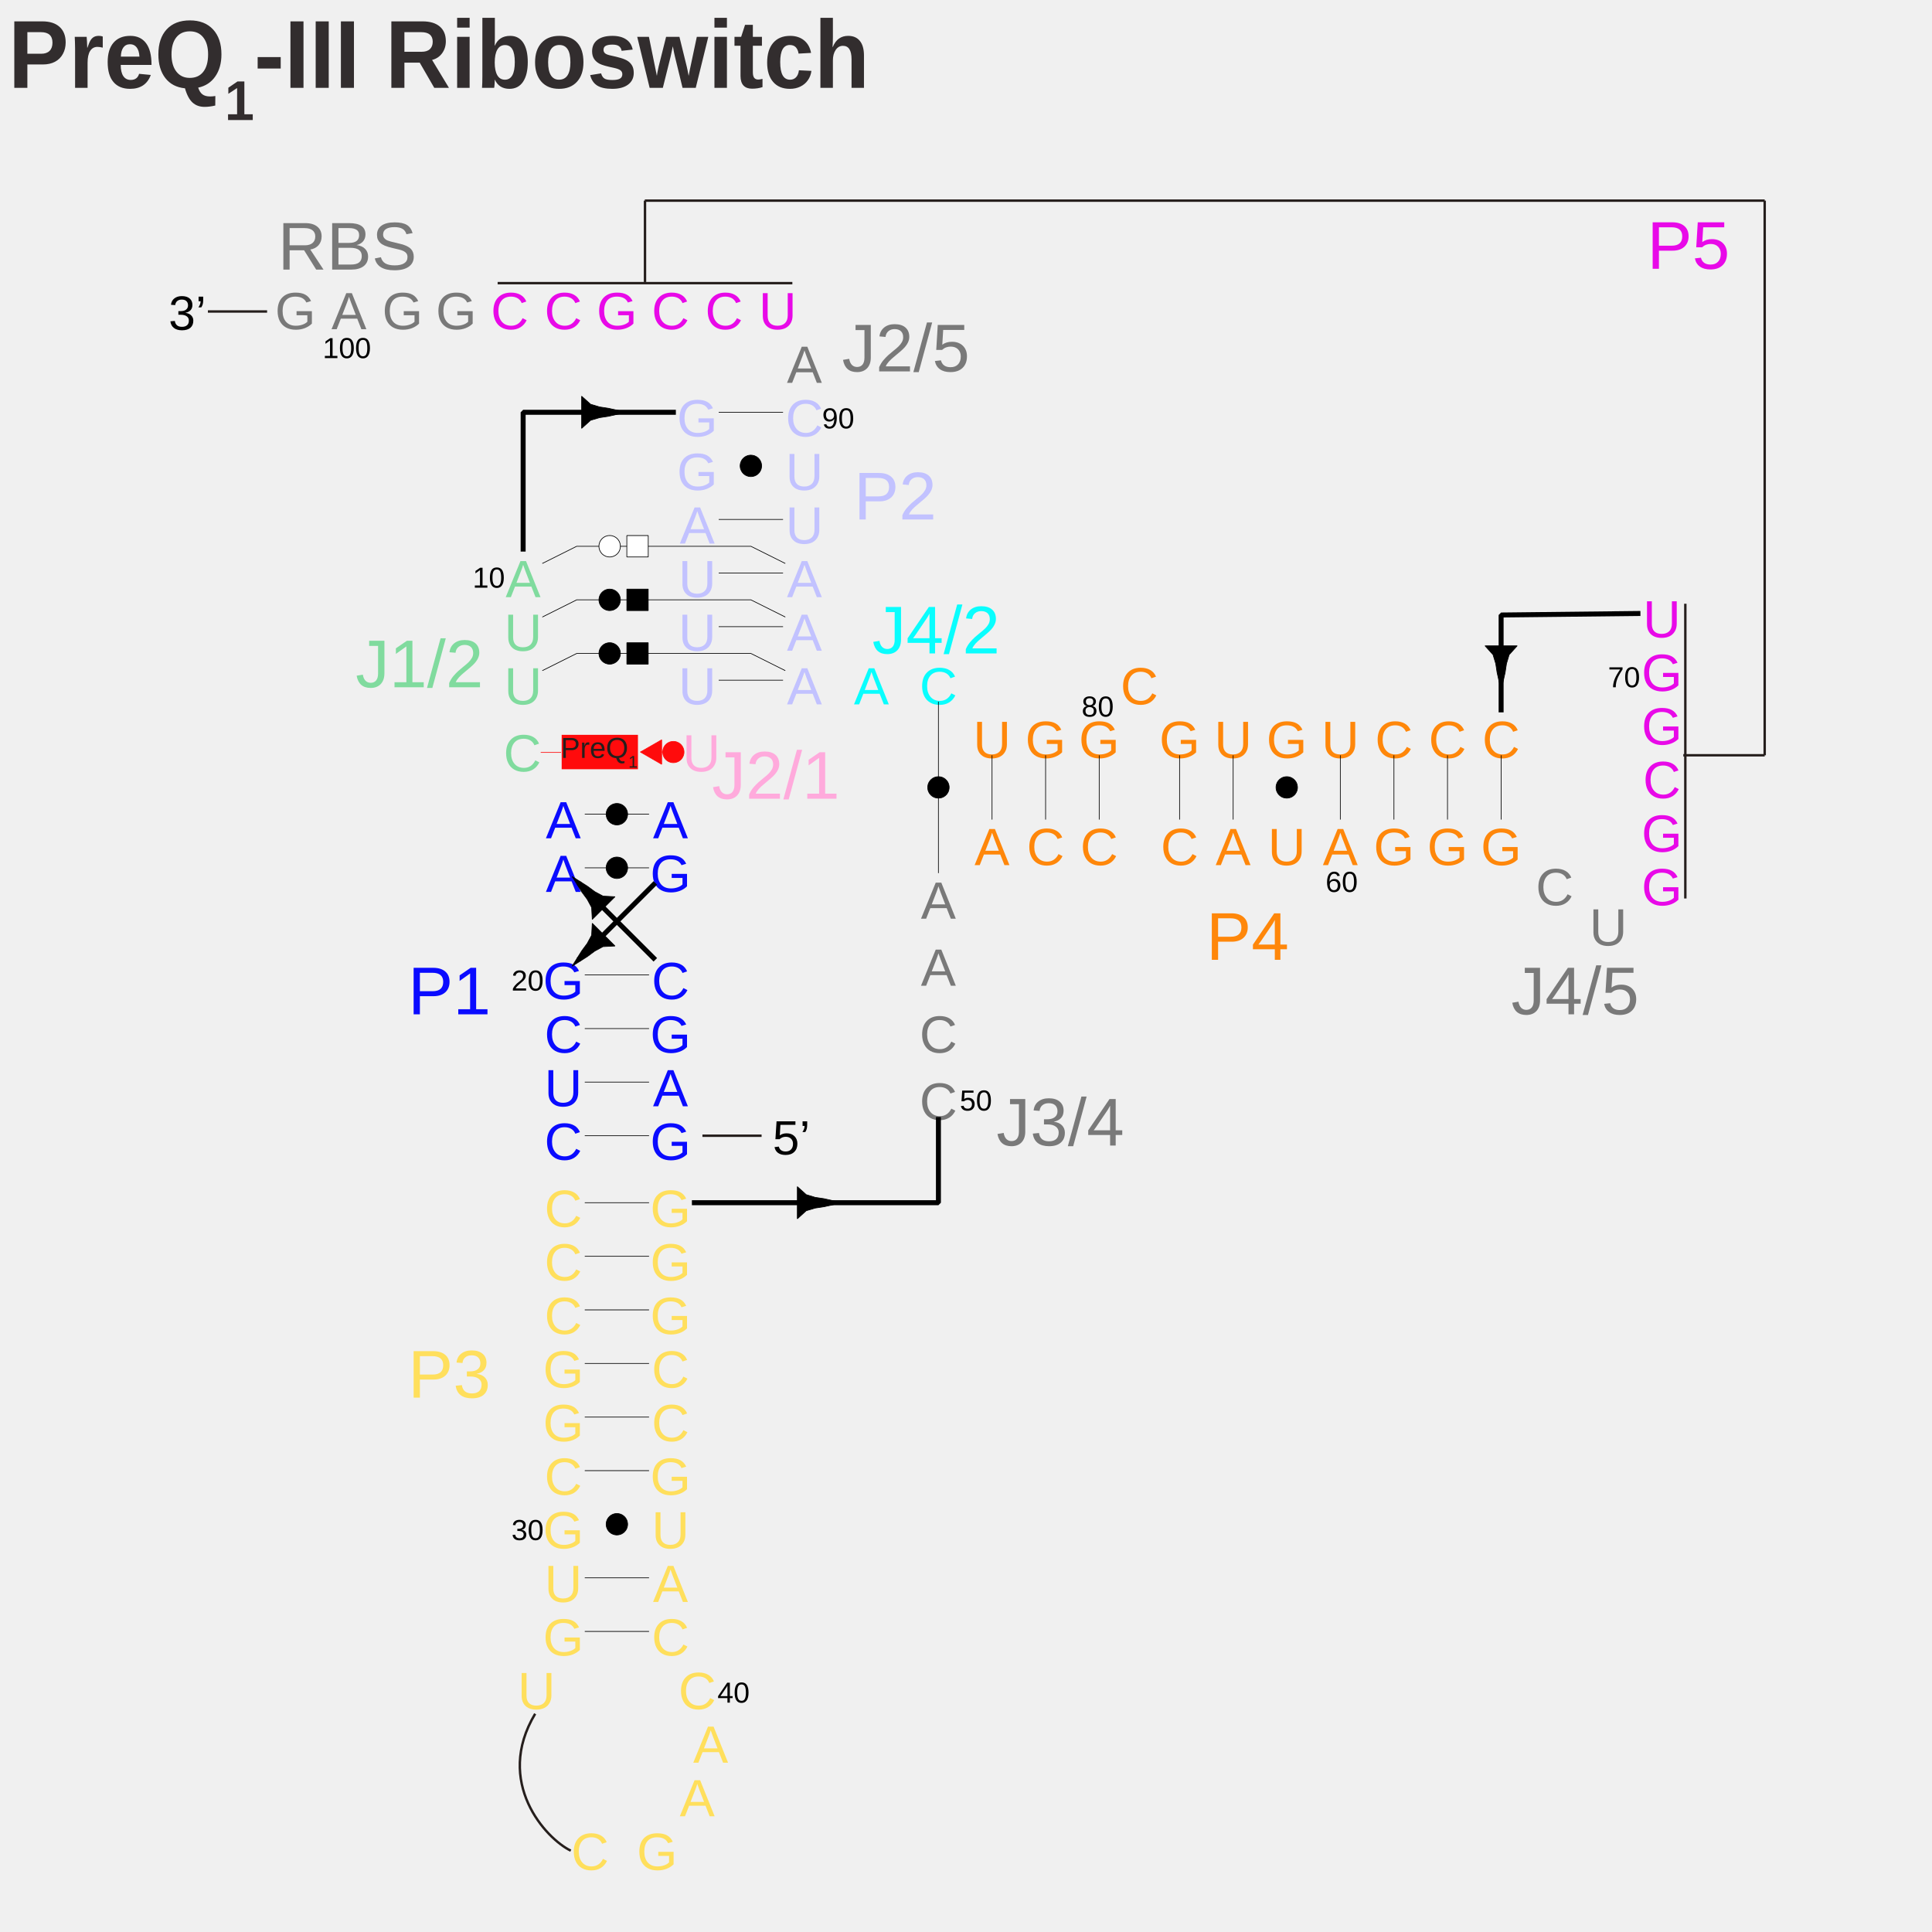
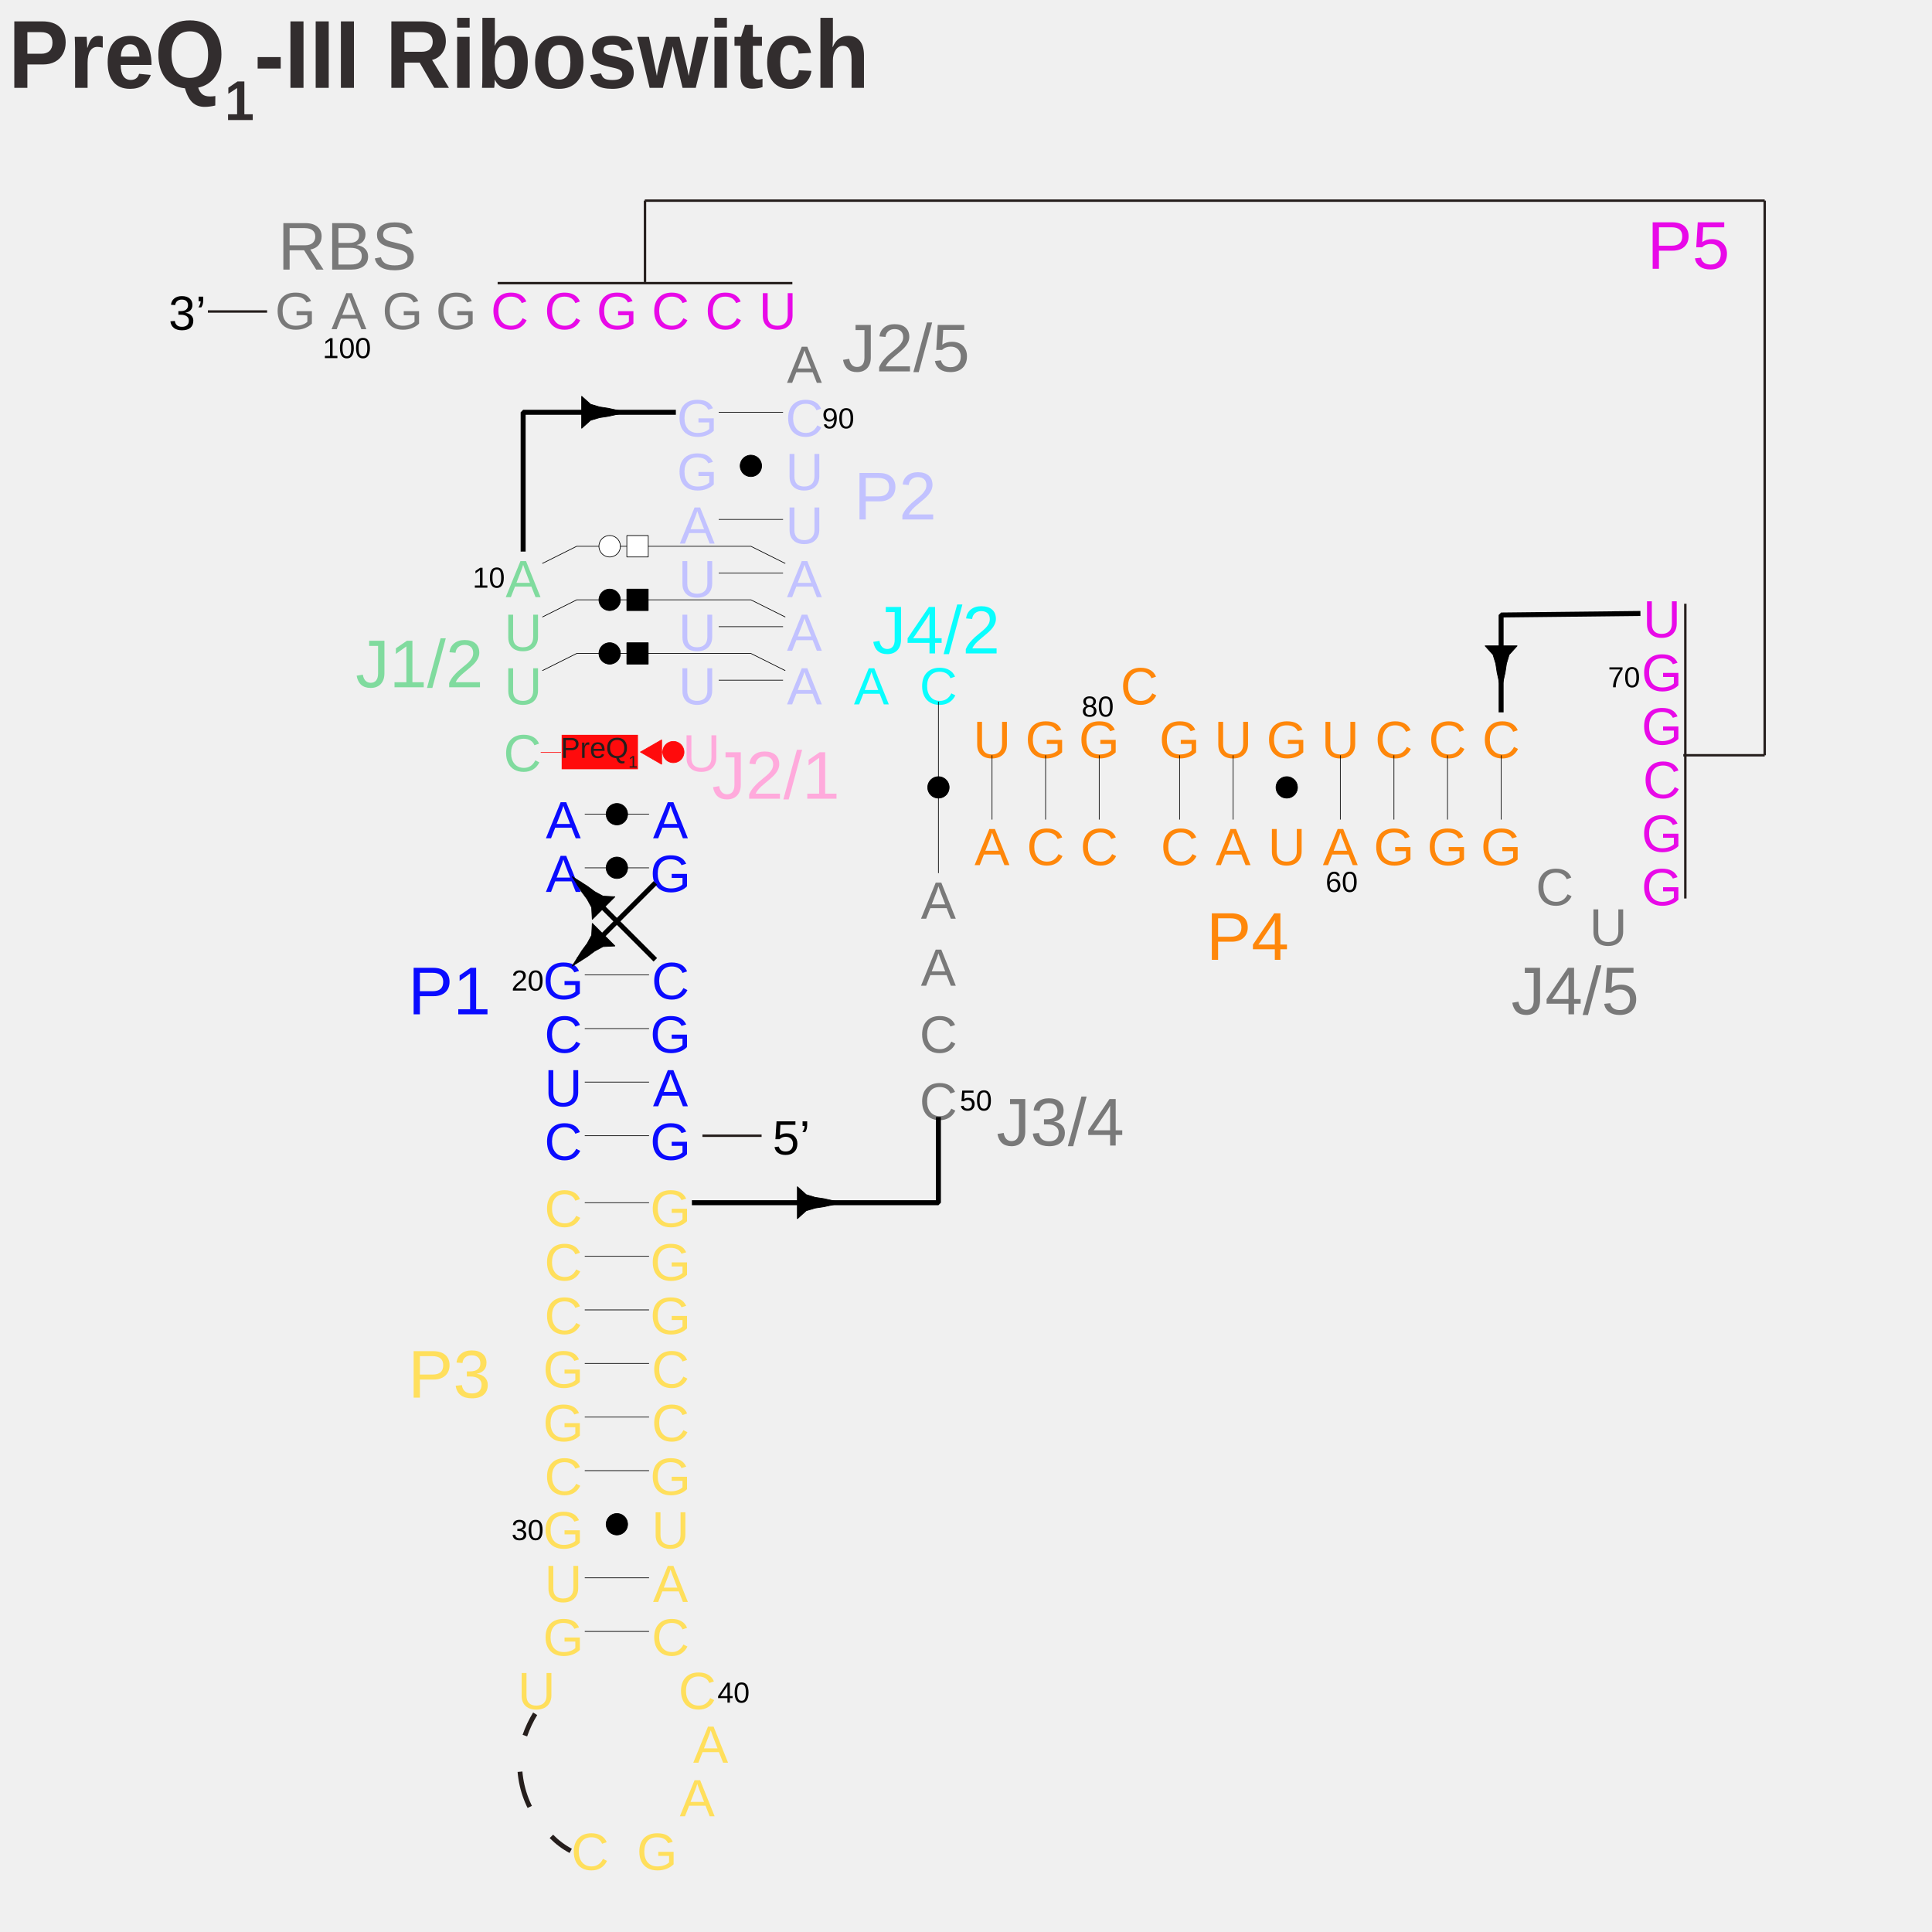
<svg xmlns="http://www.w3.org/2000/svg" id="图层_1" data-name="图层 1" viewBox="0 0 400 400">
  <defs>
-     <style>.cls-1,.cls-10,.cls-11,.cls-12,.cls-13,.cls-14,.cls-16,.cls-17,.cls-18,.cls-19,.cls-2,.cls-20,.cls-21,.cls-24,.cls-3,.cls-4,.cls-7,.cls-8,.cls-9{isolation:isolate;}.cls-1,.cls-10,.cls-11,.cls-12,.cls-13,.cls-14,.cls-16,.cls-17,.cls-18,.cls-19,.cls-2,.cls-20,.cls-21,.cls-3,.cls-7,.cls-8,.cls-9{font-size:10.86px;}.cls-1,.cls-2,.cls-32{fill:#0a0bff;}.cls-1,.cls-10,.cls-11,.cls-12,.cls-13,.cls-14,.cls-16,.cls-17,.cls-18,.cls-19,.cls-2,.cls-20,.cls-21,.cls-24,.cls-26,.cls-27,.cls-28,.cls-29,.cls-3,.cls-30,.cls-31,.cls-32,.cls-33,.cls-34,.cls-36,.cls-4,.cls-7,.cls-8,.cls-9{font-family:ArialMT, Arial;}.cls-11,.cls-12,.cls-17,.cls-18,.cls-2,.cls-7,.cls-9{letter-spacing:-0.06em;}.cls-3,.cls-33,.cls-7{fill:#80db9e;}.cls-36,.cls-4{font-size:6px;}.cls-22,.cls-23,.cls-37,.cls-5{fill:none;}.cls-15,.cls-22,.cls-5,.cls-6{stroke:#000;}.cls-15,.cls-22,.cls-37,.cls-38,.cls-5,.cls-6{stroke-miterlimit:1.14;}.cls-15,.cls-37,.cls-38,.cls-5,.cls-6{stroke-width:0.14px;}.cls-29,.cls-8,.cls-9{fill:#c2c2ff;}.cls-10,.cls-34{fill:#ffaadc;}.cls-11,.cls-20,.cls-30{fill:#09fefe;}.cls-12,.cls-14,.cls-28{fill:#797979;}.cls-13,.cls-26{fill:#e809e8;}.cls-15{fill:#fff;}.cls-16,.cls-17,.cls-31{fill:#ffdf5c;}.cls-18,.cls-19,.cls-21,.cls-27{fill:#ff870a;}.cls-21{letter-spacing:-0.06em;}.cls-22{stroke-width:1.03px;}.cls-23{stroke:#251e1c;stroke-miterlimit:10;stroke-width:0.5px;}.cls-24{font-size:10px;}.cls-25{letter-spacing:-0.04em;}.cls-26,.cls-27,.cls-28,.cls-29,.cls-30,.cls-31,.cls-32,.cls-33,.cls-34{font-size:14px;}.cls-35,.cls-38{fill:#ff0b0c;}.cls-36{fill:#251e1c;}.cls-37,.cls-38{stroke:#ff0b0c;}.cls-39,.cls-40{font-size:20px;fill:#322d2e;font-family:Arial-BoldMT, Arial;font-weight:700;}.cls-40{letter-spacing:0em;}</style>
+     <style>.cls-1,.cls-10,.cls-11,.cls-12,.cls-13,.cls-14,.cls-16,.cls-17,.cls-18,.cls-19,.cls-2,.cls-20,.cls-21,.cls-26,.cls-3,.cls-4,.cls-7,.cls-8,.cls-9{isolation:isolate;}.cls-1,.cls-10,.cls-11,.cls-12,.cls-13,.cls-14,.cls-16,.cls-17,.cls-18,.cls-19,.cls-2,.cls-20,.cls-21,.cls-3,.cls-7,.cls-8,.cls-9{font-size:10.86px;}.cls-1,.cls-2,.cls-34{fill:#0a0bff;}.cls-1,.cls-10,.cls-11,.cls-12,.cls-13,.cls-14,.cls-16,.cls-17,.cls-18,.cls-19,.cls-2,.cls-20,.cls-21,.cls-26,.cls-28,.cls-29,.cls-3,.cls-30,.cls-31,.cls-32,.cls-33,.cls-34,.cls-35,.cls-36,.cls-38,.cls-4,.cls-7,.cls-8,.cls-9{font-family:ArialMT, Arial;}.cls-11,.cls-12,.cls-17,.cls-18,.cls-2,.cls-7,.cls-9{letter-spacing:-0.06em;}.cls-3,.cls-35,.cls-7{fill:#80db9e;}.cls-38,.cls-4{font-size:6px;}.cls-22,.cls-23,.cls-24,.cls-25,.cls-39,.cls-5{fill:none;}.cls-15,.cls-22,.cls-5,.cls-6{stroke:#000;}.cls-15,.cls-22,.cls-39,.cls-40,.cls-5,.cls-6{stroke-miterlimit:1.14;}.cls-15,.cls-39,.cls-40,.cls-5,.cls-6{stroke-width:0.14px;}.cls-31,.cls-8,.cls-9{fill:#c2c2ff;}.cls-10,.cls-36{fill:#ffaadc;}.cls-11,.cls-20,.cls-32{fill:#09fefe;}.cls-12,.cls-14,.cls-30{fill:#797979;}.cls-13,.cls-28{fill:#e809e8;}.cls-15{fill:#fff;}.cls-16,.cls-17,.cls-33{fill:#ffdf5c;}.cls-18,.cls-19,.cls-21,.cls-29{fill:#ff870a;}.cls-21{letter-spacing:-0.06em;}.cls-22{stroke-width:1.03px;}.cls-23,.cls-24,.cls-25{stroke:#251e1c;stroke-miterlimit:10;}.cls-24{stroke-dasharray:7.6 7.6;}.cls-25{stroke-width:0.5px;}.cls-26{font-size:10px;}.cls-27{letter-spacing:-0.04em;}.cls-28,.cls-29,.cls-30,.cls-31,.cls-32,.cls-33,.cls-34,.cls-35,.cls-36{font-size:14px;}.cls-37,.cls-40{fill:#ff0b0c;}.cls-38{fill:#251e1c;}.cls-39,.cls-40{stroke:#ff0b0c;}.cls-41,.cls-42{font-size:20px;fill:#322d2e;font-family:Arial-BoldMT, Arial;font-weight:700;}.cls-42{letter-spacing:0em;}</style>
  </defs>
  <text class="cls-1" transform="translate(134.6 240.13)">G</text>
  <text class="cls-2" transform="translate(135.2 229.04)">A</text>
  <text class="cls-1" transform="translate(134.6 217.94)">G</text>
  <text class="cls-1" transform="translate(134.9 206.85)">C</text>
  <text class="cls-2" transform="translate(113.01 184.66)">A</text>
  <text class="cls-2" transform="translate(113.01 173.56)">A</text>
  <text class="cls-3" transform="translate(104.24 159.7)">C</text>
  <text class="cls-2" transform="translate(135.2 173.56)">A</text>
  <text class="cls-1" transform="translate(134.6 184.66)">G</text>
  <text class="cls-1" transform="translate(112.41 206.85)">G</text>
  <text class="cls-4" transform="translate(105.89 205.09)">20</text>
  <text class="cls-1" transform="translate(112.71 217.94)">C</text>
  <text class="cls-1" transform="translate(112.71 229.04)">U</text>
  <text class="cls-1" transform="translate(112.71 240.13)">C</text>
  <line class="cls-5" x1="134.38" y1="235.14" x2="121.07" y2="235.14" />
  <line class="cls-5" x1="134.38" y1="224.04" x2="121.07" y2="224.04" />
  <line class="cls-5" x1="134.38" y1="212.95" x2="121.07" y2="212.95" />
  <line class="cls-5" x1="134.38" y1="201.85" x2="121.07" y2="201.85" />
  <line class="cls-5" x1="121.07" y1="179.67" x2="134.38" y2="179.67" />
  <polygon class="cls-6" points="129.94 179.66 129.94 179.52 129.92 179.38 129.9 179.25 129.87 179.11 129.83 178.97 129.78 178.84 129.73 178.71 129.66 178.59 129.59 178.47 129.51 178.35 129.42 178.24 129.33 178.13 129.23 178.03 129.12 177.94 129.01 177.86 128.89 177.78 128.77 177.71 128.65 177.65 128.51 177.59 128.38 177.55 128.25 177.51 128.11 177.48 127.97 177.46 127.83 177.45 127.69 177.45 127.55 177.45 127.41 177.47 127.27 177.49 127.13 177.53 127 177.57 126.86 177.62 126.74 177.68 126.61 177.74 126.49 177.82 126.38 177.9 126.27 177.99 126.17 178.08 126.07 178.19 125.98 178.29 125.89 178.41 125.82 178.53 125.75 178.65 125.69 178.78 125.64 178.91 125.59 179.04 125.56 179.18 125.53 179.31 125.51 179.45 125.5 179.59 125.5 179.74 125.51 179.88 125.53 180.02 125.56 180.15 125.59 180.29 125.64 180.42 125.69 180.56 125.75 180.68 125.82 180.81 125.89 180.92 125.98 181.04 126.07 181.15 126.17 181.25 126.27 181.34 126.38 181.43 126.49 181.51 126.61 181.59 126.74 181.65 126.86 181.71 127 181.76 127.13 181.8 127.27 181.84 127.41 181.86 127.55 181.88 127.69 181.88 127.83 181.88 127.97 181.87 128.11 181.85 128.25 181.82 128.38 181.78 128.51 181.74 128.65 181.68 128.77 181.62 128.89 181.55 129.01 181.47 129.12 181.39 129.23 181.29 129.33 181.2 129.42 181.09 129.51 180.98 129.59 180.87 129.66 180.74 129.73 180.62 129.78 180.49 129.83 180.36 129.87 180.22 129.9 180.09 129.92 179.95 129.94 179.81 129.94 179.66" />
  <line class="cls-5" x1="121.07" y1="168.57" x2="134.38" y2="168.57" />
  <polygon class="cls-6" points="129.94 168.57 129.94 168.43 129.92 168.29 129.9 168.15 129.87 168.01 129.83 167.88 129.78 167.75 129.73 167.62 129.66 167.49 129.59 167.37 129.51 167.25 129.42 167.14 129.33 167.04 129.23 166.94 129.12 166.85 129.01 166.76 128.89 166.69 128.77 166.61 128.65 166.55 128.51 166.5 128.38 166.45 128.25 166.41 128.11 166.38 127.97 166.37 127.83 166.35 127.69 166.35 127.55 166.36 127.41 166.37 127.27 166.4 127.13 166.43 127 166.47 126.86 166.52 126.74 166.58 126.61 166.65 126.49 166.72 126.38 166.8 126.27 166.89 126.17 166.99 126.07 167.09 125.98 167.2 125.89 167.31 125.82 167.43 125.75 167.55 125.69 167.68 125.64 167.81 125.59 167.94 125.56 168.08 125.53 168.22 125.51 168.36 125.5 168.5 125.5 168.64 125.51 168.78 125.53 168.92 125.56 169.06 125.59 169.19 125.64 169.33 125.69 169.46 125.75 169.59 125.82 169.71 125.89 169.83 125.98 169.94 126.07 170.05 126.17 170.15 126.27 170.25 126.38 170.34 126.49 170.42 126.61 170.49 126.74 170.56 126.86 170.62 127 170.67 127.13 170.71 127.27 170.74 127.41 170.77 127.55 170.78 127.69 170.79 127.83 170.79 127.97 170.78 128.11 170.75 128.25 170.73 128.38 170.69 128.51 170.64 128.65 170.59 128.77 170.53 128.89 170.46 129.01 170.38 129.12 170.29 129.23 170.2 129.33 170.1 129.42 170 129.51 169.89 129.59 169.77 129.66 169.65 129.73 169.52 129.78 169.4 129.83 169.26 129.87 169.13 129.9 168.99 129.92 168.85 129.94 168.71 129.94 168.57" />
  <text class="cls-3" transform="translate(104.39 145.83)">U</text>
  <text class="cls-3" transform="translate(104.39 134.73)">U</text>
  <text class="cls-7" transform="translate(104.69 123.64)">A</text>
  <text class="cls-4" transform="translate(97.86 121.67)">10</text>
  <text class="cls-8" transform="translate(140.14 90.35)">G</text>
  <text class="cls-8" transform="translate(140.14 101.45)">G</text>
  <text class="cls-9" transform="translate(140.74 112.54)">A</text>
  <text class="cls-8" transform="translate(140.45 123.64)">U</text>
  <text class="cls-8" transform="translate(140.45 134.73)">U</text>
  <text class="cls-8" transform="translate(140.45 145.83)">U</text>
  <text class="cls-10" transform="translate(141.3 159.7)">U</text>
  <text class="cls-11" transform="translate(176.8 145.83)">A</text>
  <text class="cls-9" transform="translate(162.93 145.83)">A</text>
  <text class="cls-9" transform="translate(162.93 134.73)">A</text>
  <text class="cls-9" transform="translate(162.93 123.64)">A</text>
  <text class="cls-8" transform="translate(162.63 112.54)">U</text>
  <text class="cls-8" transform="translate(162.63 101.45)">U</text>
  <text class="cls-8" transform="translate(162.63 90.35)">C</text>
  <text class="cls-4" transform="translate(170.2 88.69)">90</text>
  <text class="cls-12" transform="translate(162.93 79.26)">A</text>
  <text class="cls-13" transform="translate(157.09 68.16)">U</text>
  <text class="cls-13" transform="translate(145.99 68.16)">C</text>
  <text class="cls-13" transform="translate(134.9 68.16)">C</text>
  <text class="cls-13" transform="translate(123.5 68.16)">G</text>
  <text class="cls-13" transform="translate(112.71 68.16)">C</text>
  <text class="cls-13" transform="translate(101.61 68.16)">C</text>
  <text class="cls-14" transform="translate(90.22 68.16)">G</text>
  <text class="cls-14" transform="translate(79.12 68.16)">G</text>
  <text class="cls-12" transform="translate(68.63 68.16)">A</text>
  <text class="cls-4" transform="translate(66.81 74.14)">100</text>
  <text class="cls-14" transform="translate(56.93 68.16)">G</text>
  <polyline class="cls-5" points="112.28 138.85 119.4 135.29 138.82 135.29 155.46 135.29 162.59 138.85" />
  <polygon class="cls-6" points="124.01 135.29 124.01 135.43 124.02 135.57 124.05 135.71 124.08 135.84 124.12 135.98 124.17 136.11 124.22 136.24 124.29 136.36 124.36 136.49 124.44 136.6 124.53 136.71 124.62 136.82 124.72 136.92 124.83 137.01 124.94 137.09 125.06 137.17 125.18 137.24 125.3 137.3 125.43 137.36 125.57 137.4 125.7 137.44 125.84 137.47 125.98 137.49 126.12 137.5 126.26 137.5 126.4 137.5 126.54 137.48 126.68 137.46 126.82 137.42 126.95 137.38 127.08 137.33 127.21 137.27 127.33 137.21 127.45 137.13 127.57 137.05 127.68 136.96 127.78 136.87 127.88 136.76 127.97 136.66 128.05 136.54 128.13 136.43 128.2 136.3 128.26 136.18 128.31 136.04 128.35 135.91 128.39 135.77 128.42 135.64 128.43 135.5 128.44 135.36 128.44 135.22 128.43 135.07 128.42 134.94 128.39 134.8 128.35 134.66 128.31 134.53 128.26 134.4 128.2 134.27 128.13 134.15 128.05 134.03 127.97 133.91 127.88 133.81 127.78 133.7 127.68 133.61 127.57 133.52 127.45 133.44 127.33 133.36 127.21 133.3 127.08 133.24 126.95 133.19 126.82 133.15 126.68 133.11 126.54 133.09 126.4 133.07 126.26 133.07 126.12 133.07 125.98 133.08 125.84 133.1 125.7 133.13 125.57 133.17 125.43 133.21 125.3 133.27 125.18 133.33 125.06 133.4 124.94 133.48 124.83 133.56 124.72 133.66 124.62 133.75 124.53 133.86 124.44 133.97 124.36 134.09 124.29 134.21 124.22 134.33 124.17 134.46 124.12 134.59 124.08 134.73 124.05 134.87 124.02 135 124.01 135.15 124.01 135.29" />
  <polygon class="cls-6" points="134.21 133.07 129.78 133.07 129.78 137.5 134.21 137.5 134.21 133.07" />
  <polyline class="cls-5" points="112.28 127.75 119.4 124.19 138.82 124.19 155.46 124.19 162.59 127.75" />
  <polygon class="cls-6" points="124.01 124.19 124.01 124.33 124.02 124.47 124.05 124.61 124.08 124.75 124.12 124.88 124.17 125.02 124.22 125.14 124.29 125.27 124.36 125.39 124.44 125.51 124.53 125.62 124.62 125.72 124.72 125.82 124.83 125.91 124.94 126 125.06 126.08 125.18 126.15 125.3 126.21 125.43 126.26 125.57 126.31 125.7 126.35 125.84 126.38 125.98 126.4 126.12 126.41 126.26 126.41 126.4 126.4 126.54 126.39 126.68 126.36 126.82 126.33 126.95 126.29 127.08 126.24 127.21 126.18 127.33 126.11 127.45 126.04 127.57 125.96 127.68 125.87 127.78 125.77 127.88 125.67 127.97 125.56 128.05 125.45 128.13 125.33 128.2 125.21 128.26 125.08 128.31 124.95 128.35 124.82 128.39 124.68 128.42 124.54 128.43 124.4 128.44 124.26 128.44 124.12 128.43 123.98 128.42 123.84 128.39 123.7 128.35 123.56 128.31 123.43 128.26 123.3 128.2 123.17 128.13 123.05 128.05 122.93 127.97 122.82 127.88 122.71 127.78 122.61 127.68 122.51 127.57 122.42 127.45 122.34 127.33 122.27 127.21 122.2 127.08 122.14 126.95 122.09 126.82 122.05 126.68 122.02 126.54 121.99 126.4 121.98 126.26 121.97 126.12 121.97 125.98 121.98 125.84 122 125.7 122.03 125.57 122.07 125.43 122.12 125.3 122.17 125.18 122.23 125.06 122.31 124.94 122.38 124.83 122.47 124.72 122.56 124.62 122.66 124.53 122.76 124.44 122.88 124.36 122.99 124.29 123.11 124.22 123.24 124.17 123.37 124.12 123.5 124.08 123.63 124.05 123.77 124.02 123.91 124.01 124.05 124.01 124.19" />
  <polygon class="cls-6" points="134.21 121.97 129.78 121.97 129.78 126.41 134.21 126.41 134.21 121.97" />
  <polyline class="cls-5" points="112.28 116.66 119.4 113.1 138.82 113.1 155.46 113.1 162.59 116.66" />
  <polygon class="cls-15" points="124.01 113.1 124.01 113.24 124.02 113.38 124.05 113.52 124.08 113.65 124.12 113.79 124.17 113.92 124.22 114.05 124.29 114.17 124.36 114.3 124.44 114.41 124.53 114.52 124.62 114.63 124.72 114.73 124.83 114.82 124.94 114.9 125.06 114.98 125.18 115.05 125.3 115.11 125.43 115.17 125.57 115.22 125.7 115.25 125.84 115.28 125.98 115.3 126.12 115.31 126.26 115.31 126.4 115.31 126.54 115.29 126.68 115.27 126.82 115.23 126.95 115.19 127.08 115.14 127.21 115.08 127.33 115.02 127.45 114.94 127.57 114.86 127.68 114.77 127.78 114.68 127.88 114.58 127.97 114.47 128.05 114.35 128.13 114.24 128.2 114.11 128.26 113.98 128.31 113.86 128.35 113.72 128.39 113.58 128.42 113.45 128.43 113.31 128.44 113.17 128.44 113.03 128.43 112.89 128.42 112.75 128.39 112.61 128.35 112.47 128.31 112.34 128.26 112.21 128.2 112.08 128.13 111.96 128.05 111.84 127.97 111.72 127.88 111.62 127.78 111.51 127.68 111.42 127.57 111.33 127.45 111.25 127.33 111.17 127.21 111.11 127.08 111.05 126.95 111 126.82 110.96 126.68 110.92 126.54 110.9 126.4 110.88 126.26 110.88 126.12 110.88 125.98 110.89 125.84 110.91 125.7 110.94 125.57 110.98 125.43 111.02 125.3 111.08 125.18 111.14 125.06 111.21 124.94 111.29 124.83 111.37 124.72 111.47 124.62 111.56 124.53 111.67 124.44 111.78 124.36 111.9 124.29 112.02 124.22 112.14 124.17 112.27 124.12 112.4 124.08 112.54 124.05 112.68 124.02 112.81 124.01 112.95 124.01 113.1" />
  <polygon class="cls-15" points="134.21 110.88 129.78 110.88 129.78 115.31 134.21 115.31 134.21 110.88" />
  <line class="cls-5" x1="148.8" y1="85.36" x2="162.12" y2="85.36" />
  <polygon class="cls-6" points="157.68 96.45 157.68 96.31 157.66 96.17 157.64 96.03 157.61 95.9 157.57 95.76 157.52 95.63 157.46 95.5 157.4 95.37 157.33 95.25 157.25 95.14 157.16 95.03 157.07 94.92 156.97 94.82 156.86 94.73 156.75 94.65 156.63 94.57 156.51 94.5 156.38 94.44 156.25 94.38 156.12 94.33 155.98 94.3 155.84 94.27 155.71 94.25 155.56 94.24 155.43 94.23 155.28 94.24 155.14 94.26 155 94.28 154.87 94.31 154.73 94.36 154.6 94.41 154.47 94.47 154.35 94.53 154.23 94.61 154.12 94.69 154.01 94.78 153.9 94.87 153.81 94.97 153.72 95.08 153.63 95.19 153.56 95.31 153.49 95.44 153.43 95.56 153.38 95.69 153.33 95.83 153.29 95.97 153.27 96.1 153.25 96.24 153.24 96.38 153.24 96.52 153.25 96.66 153.27 96.8 153.29 96.94 153.33 97.08 153.38 97.21 153.43 97.34 153.49 97.47 153.56 97.59 153.63 97.71 153.72 97.83 153.81 97.93 153.9 98.03 154.01 98.13 154.12 98.22 154.23 98.3 154.35 98.38 154.47 98.44 154.6 98.5 154.73 98.55 154.87 98.59 155 98.63 155.14 98.65 155.28 98.67 155.43 98.67 155.56 98.67 155.71 98.66 155.84 98.64 155.98 98.61 156.12 98.57 156.25 98.53 156.38 98.47 156.51 98.41 156.63 98.34 156.75 98.26 156.86 98.17 156.97 98.08 157.07 97.98 157.16 97.88 157.25 97.77 157.33 97.65 157.4 97.53 157.46 97.41 157.52 97.28 157.57 97.15 157.61 97.01 157.64 96.87 157.66 96.73 157.68 96.59 157.68 96.45" />
  <line class="cls-5" x1="148.8" y1="107.55" x2="162.12" y2="107.55" />
  <line class="cls-5" x1="148.8" y1="118.64" x2="162.12" y2="118.64" />
  <line class="cls-5" x1="148.8" y1="129.74" x2="162.12" y2="129.74" />
  <line class="cls-5" x1="148.8" y1="140.83" x2="162.12" y2="140.83" />
  <text class="cls-16" transform="translate(112.71 254)">C</text>
  <text class="cls-16" transform="translate(112.71 265.1)">C</text>
  <text class="cls-16" transform="translate(112.71 276.19)">C</text>
  <text class="cls-16" transform="translate(112.41 287.29)">G</text>
  <text class="cls-16" transform="translate(112.41 298.38)">G</text>
  <text class="cls-16" transform="translate(112.71 309.48)">C</text>
  <text class="cls-16" transform="translate(112.41 320.57)">G</text>
  <text class="cls-4" transform="translate(105.89 318.85)">30</text>
  <text class="cls-16" transform="translate(112.71 331.67)">U</text>
  <text class="cls-16" transform="translate(112.41 342.76)">G</text>
  <text class="cls-16" transform="translate(107.16 353.85)">U</text>
  <text class="cls-16" transform="translate(118.25 387.14)">C</text>
  <text class="cls-16" transform="translate(131.82 387.14)">G</text>
  <text class="cls-17" transform="translate(140.74 376.04)">A</text>
  <text class="cls-17" transform="translate(143.52 364.95)">A</text>
  <text class="cls-16" transform="translate(140.45 353.85)">C</text>
  <text class="cls-4" transform="translate(148.53 352.51)">40</text>
  <text class="cls-16" transform="translate(134.9 342.76)">C</text>
  <text class="cls-17" transform="translate(135.2 331.67)">A</text>
  <text class="cls-16" transform="translate(134.9 320.57)">U</text>
  <text class="cls-16" transform="translate(134.6 309.48)">G</text>
  <text class="cls-16" transform="translate(134.9 298.38)">C</text>
  <text class="cls-16" transform="translate(134.9 287.29)">C</text>
  <text class="cls-16" transform="translate(134.6 276.19)">G</text>
  <text class="cls-16" transform="translate(134.6 265.1)">G</text>
  <text class="cls-16" transform="translate(134.6 254)">G</text>
  <text class="cls-14" transform="translate(190.37 231.81)">C</text>
  <text class="cls-4" transform="translate(198.71 229.92)">50</text>
  <text class="cls-14" transform="translate(190.37 217.94)">C</text>
  <line class="cls-5" x1="121.07" y1="249.01" x2="134.38" y2="249.01" />
  <line class="cls-5" x1="121.07" y1="260.1" x2="134.38" y2="260.1" />
  <line class="cls-5" x1="121.07" y1="271.2" x2="134.38" y2="271.2" />
  <line class="cls-5" x1="121.07" y1="282.29" x2="134.38" y2="282.29" />
  <line class="cls-5" x1="121.07" y1="293.39" x2="134.38" y2="293.39" />
  <line class="cls-5" x1="121.07" y1="304.48" x2="134.38" y2="304.48" />
  <polygon class="cls-6" points="129.94 315.58 129.94 315.44 129.92 315.3 129.9 315.16 129.87 315.02 129.83 314.88 129.78 314.75 129.73 314.62 129.66 314.5 129.59 314.38 129.51 314.26 129.42 314.15 129.33 314.05 129.23 313.95 129.12 313.86 129.01 313.77 128.89 313.69 128.77 313.62 128.65 313.56 128.51 313.5 128.38 313.46 128.25 313.42 128.11 313.39 127.97 313.37 127.83 313.36 127.69 313.36 127.55 313.37 127.41 313.38 127.27 313.4 127.13 313.44 127 313.48 126.86 313.53 126.74 313.59 126.61 313.66 126.49 313.73 126.38 313.81 126.27 313.9 126.17 314 126.07 314.1 125.98 314.21 125.89 314.32 125.82 314.44 125.75 314.56 125.69 314.69 125.64 314.82 125.59 314.95 125.56 315.09 125.53 315.23 125.51 315.37 125.5 315.51 125.5 315.65 125.51 315.79 125.53 315.93 125.56 316.07 125.59 316.2 125.64 316.34 125.69 316.47 125.75 316.59 125.82 316.72 125.89 316.84 125.98 316.95 126.07 317.06 126.17 317.16 126.27 317.25 126.38 317.34 126.49 317.43 126.61 317.5 126.74 317.57 126.86 317.62 127 317.67 127.13 317.72 127.27 317.75 127.41 317.77 127.55 317.79 127.69 317.8 127.83 317.79 127.97 317.78 128.11 317.76 128.25 317.73 128.38 317.7 128.51 317.65 128.65 317.6 128.77 317.53 128.89 317.46 129.01 317.38 129.12 317.3 129.23 317.21 129.33 317.11 129.42 317 129.51 316.89 129.59 316.78 129.66 316.66 129.73 316.53 129.78 316.4 129.83 316.27 129.87 316.13 129.9 316 129.92 315.86 129.94 315.72 129.94 315.58" />
  <line class="cls-5" x1="121.07" y1="326.67" x2="134.38" y2="326.67" />
  <line class="cls-5" x1="121.07" y1="337.77" x2="134.38" y2="337.77" />
  <text class="cls-12" transform="translate(190.67 204.08)">A</text>
  <text class="cls-12" transform="translate(190.67 190.21)">A</text>
  <text class="cls-18" transform="translate(201.77 179.11)">A</text>
  <text class="cls-19" transform="translate(212.56 179.11)">C</text>
  <text class="cls-19" transform="translate(223.66 179.11)">C</text>
  <text class="cls-19" transform="translate(231.98 145.83)">C</text>
  <text class="cls-19" transform="translate(223.35 156.92)">G</text>
  <text class="cls-4" transform="translate(223.93 148.36)">80</text>
  <text class="cls-19" transform="translate(212.26 156.92)">G</text>
  <text class="cls-19" transform="translate(201.47 156.92)">U</text>
  <text class="cls-20" transform="translate(190.37 145.83)">C</text>
  <line class="cls-5" x1="194.29" y1="180.77" x2="194.29" y2="145.27" />
  <polygon class="cls-6" points="194.29 160.8 194.15 160.81 194.01 160.82 193.87 160.84 193.74 160.88 193.6 160.91 193.47 160.96 193.34 161.02 193.21 161.08 193.09 161.16 192.98 161.24 192.87 161.32 192.76 161.42 192.66 161.52 192.57 161.62 192.49 161.74 192.41 161.85 192.34 161.97 192.27 162.1 192.22 162.23 192.17 162.36 192.14 162.5 192.11 162.64 192.09 162.78 192.07 162.92 192.07 163.06 192.08 163.2 192.1 163.34 192.12 163.48 192.15 163.61 192.19 163.75 192.25 163.88 192.3 164.01 192.37 164.13 192.44 164.25 192.53 164.37 192.62 164.48 192.71 164.58 192.81 164.68 192.92 164.77 193.03 164.85 193.15 164.93 193.28 165 193.4 165.06 193.53 165.11 193.67 165.15 193.8 165.19 193.94 165.21 194.08 165.23 194.22 165.24 194.36 165.24 194.5 165.23 194.64 165.21 194.78 165.19 194.92 165.15 195.05 165.11 195.18 165.06 195.31 165 195.43 164.93 195.55 164.85 195.66 164.77 195.77 164.68 195.87 164.58 195.97 164.48 196.06 164.37 196.14 164.25 196.21 164.13 196.28 164.01 196.34 163.88 196.39 163.75 196.43 163.61 196.46 163.48 196.49 163.34 196.5 163.2 196.51 163.06 196.51 162.92 196.5 162.78 196.48 162.64 196.45 162.5 196.41 162.36 196.37 162.23 196.31 162.1 196.25 161.97 196.18 161.85 196.1 161.74 196.01 161.62 195.92 161.52 195.82 161.42 195.72 161.32 195.61 161.24 195.49 161.16 195.37 161.08 195.25 161.02 195.12 160.96 194.98 160.91 194.85 160.88 194.71 160.84 194.57 160.82 194.43 160.81 194.29 160.8" />
  <line class="cls-5" x1="205.39" y1="169.68" x2="205.39" y2="156.37" />
  <line class="cls-5" x1="216.48" y1="169.68" x2="216.48" y2="156.37" />
  <line class="cls-5" x1="227.58" y1="169.68" x2="227.58" y2="156.37" />
  <text class="cls-19" transform="translate(240.3 179.11)">C</text>
  <text class="cls-21" transform="translate(251.69 179.11)">A</text>
  <text class="cls-19" transform="translate(262.49 179.11)">U</text>
  <text class="cls-21" transform="translate(273.88 179.11)">A</text>
  <text class="cls-4" transform="translate(274.44 184.66)">60</text>
  <text class="cls-19" transform="translate(284.38 179.11)">G</text>
  <text class="cls-19" transform="translate(295.47 179.11)">G</text>
  <text class="cls-19" transform="translate(306.57 179.11)">G</text>
  <text class="cls-14" transform="translate(317.96 187.43)">C</text>
  <text class="cls-14" transform="translate(329.06 195.75)">U</text>
  <text class="cls-13" transform="translate(339.85 187.43)">G</text>
  <text class="cls-13" transform="translate(339.85 176.34)">G</text>
  <text class="cls-13" transform="translate(340.15 165.24)">C</text>
  <text class="cls-13" transform="translate(339.85 154.15)">G</text>
  <text class="cls-13" transform="translate(339.85 143.05)">G</text>
  <text class="cls-4" transform="translate(332.9 142.29)">70</text>
  <text class="cls-13" transform="translate(340.15 131.96)">U</text>
  <text class="cls-19" transform="translate(306.87 156.92)">C</text>
  <text class="cls-19" transform="translate(295.77 156.92)">C</text>
  <text class="cls-19" transform="translate(284.68 156.92)">C</text>
  <text class="cls-19" transform="translate(273.58 156.92)">U</text>
  <text class="cls-19" transform="translate(262.19 156.92)">G</text>
  <text class="cls-19" transform="translate(251.39 156.92)">U</text>
  <text class="cls-19" transform="translate(240 156.92)">G</text>
  <line class="cls-5" x1="244.22" y1="169.68" x2="244.22" y2="156.37" />
  <line class="cls-5" x1="255.31" y1="169.68" x2="255.31" y2="156.37" />
  <polygon class="cls-6" points="266.41 160.8 266.27 160.81 266.13 160.82 265.99 160.84 265.85 160.88 265.72 160.91 265.58 160.96 265.45 161.02 265.33 161.08 265.21 161.16 265.09 161.24 264.98 161.32 264.88 161.42 264.78 161.52 264.69 161.62 264.6 161.74 264.52 161.85 264.45 161.97 264.39 162.1 264.34 162.23 264.29 162.36 264.25 162.5 264.22 162.64 264.2 162.78 264.19 162.92 264.19 163.06 264.2 163.2 264.21 163.34 264.24 163.48 264.27 163.61 264.31 163.75 264.36 163.88 264.42 164.01 264.49 164.13 264.56 164.25 264.64 164.37 264.73 164.48 264.83 164.58 264.93 164.68 265.04 164.77 265.15 164.85 265.27 164.93 265.39 165 265.52 165.06 265.65 165.11 265.78 165.15 265.92 165.19 266.06 165.21 266.2 165.23 266.34 165.24 266.48 165.24 266.62 165.23 266.76 165.21 266.9 165.19 267.03 165.15 267.17 165.11 267.3 165.06 267.43 165 267.55 164.93 267.67 164.85 267.78 164.77 267.89 164.68 267.99 164.58 268.09 164.48 268.18 164.37 268.26 164.25 268.33 164.13 268.4 164.01 268.45 163.88 268.51 163.75 268.55 163.61 268.58 163.48 268.61 163.34 268.62 163.2 268.63 163.06 268.63 162.92 268.61 162.78 268.59 162.64 268.56 162.5 268.53 162.36 268.48 162.23 268.43 162.1 268.37 161.97 268.3 161.85 268.22 161.74 268.13 161.62 268.04 161.52 267.94 161.42 267.83 161.32 267.73 161.24 267.61 161.16 267.49 161.08 267.36 161.02 267.23 160.96 267.1 160.91 266.97 160.88 266.83 160.84 266.69 160.82 266.55 160.81 266.41 160.8" />
  <line class="cls-5" x1="277.5" y1="169.68" x2="277.5" y2="156.37" />
  <line class="cls-5" x1="288.6" y1="169.68" x2="288.6" y2="156.37" />
  <line class="cls-5" x1="299.69" y1="169.68" x2="299.69" y2="156.37" />
  <line class="cls-5" x1="310.79" y1="169.68" x2="310.79" y2="156.37" />
  <polyline class="cls-22" points="143.25 249.01 194.29 249.01 194.29 231.26" />
  <polygon class="cls-6" points="165.08 245.68 166.92 247.34 168.77 247.9 170.62 248.18 174.32 249.01 170.62 249.84 168.77 250.12 166.92 250.67 165.08 252.34 165.08 245.68" />
  <polyline class="cls-22" points="108.31 114.2 108.31 85.36 139.93 85.36" />
  <polygon class="cls-6" points="120.42 82.03 122.27 83.69 124.12 84.25 125.97 84.53 129.66 85.36 125.97 86.19 124.12 86.47 122.27 87.02 120.42 88.69 120.42 82.03" />
  <polyline class="cls-22" points="135.68 198.72 124.95 187.99 119.77 182.8" />
  <polygon class="cls-6" points="122.62 190.36 122.49 187.88 121.57 186.18 120.46 184.68 118.44 181.47 121.64 183.5 123.14 184.61 124.84 185.53 127.33 185.66 122.62 190.36" />
  <polyline class="cls-22" points="135.68 182.8 124.95 193.53 119.77 198.72" />
  <polygon class="cls-6" points="127.33 195.86 124.84 195.99 123.14 196.91 121.64 198.02 118.44 200.05 120.46 196.84 121.57 195.34 122.49 193.64 122.62 191.16 127.33 195.86" />
  <polyline class="cls-22" points="339.63 127.01 310.79 127.33 310.79 147.49" />
  <polygon class="cls-6" points="314.12 133.71 312.45 135.56 311.9 137.41 311.62 139.26 310.79 142.96 309.96 139.26 309.68 137.41 309.12 135.56 307.46 133.71 314.12 133.71" />
-   <path class="cls-23" d="M110.8,354.82c-8.52,14.17,2.21,25.85,7.37,28.34" />
-   <line class="cls-23" x1="145.43" y1="235.14" x2="157.68" y2="235.14" />
-   <line class="cls-23" x1="43.04" y1="64.49" x2="55.3" y2="64.49" />
-   <text class="cls-24" transform="translate(159.95 239.03)">5<tspan class="cls-25" x="5.56" y="0">’</tspan>
+   <path class="cls-23" d="M110.8,354.82a23.21,23.21,0,0,0-2.13,4.52" />
+   <path class="cls-24" d="M107.66,366.82a20.44,20.44,0,0,0,4,10.52" />
+   <path class="cls-23" d="M114.16,380.2a16.42,16.42,0,0,0,4,3" />
+   <line class="cls-25" x1="145.43" y1="235.14" x2="157.68" y2="235.14" />
+   <line class="cls-25" x1="43.04" y1="64.49" x2="55.3" y2="64.49" />
+   <text class="cls-26" transform="translate(159.95 239.03)">5<tspan class="cls-27" x="5.56" y="0">’</tspan>
  </text>
-   <text class="cls-24" transform="translate(34.9 68.29)">3<tspan class="cls-25" x="5.56" y="0">’</tspan>
+   <text class="cls-26" transform="translate(34.9 68.29)">3<tspan class="cls-27" x="5.56" y="0">’</tspan>
  </text>
-   <line class="cls-23" x1="103.03" y1="58.62" x2="164.05" y2="58.62" />
-   <line class="cls-23" x1="348.93" y1="186.02" x2="348.93" y2="125" />
-   <line class="cls-23" x1="133.54" y1="58.39" x2="133.54" y2="41.54" />
-   <line class="cls-23" x1="365.36" y1="156.37" x2="365.36" y2="41.54" />
-   <line class="cls-23" x1="348.51" y1="156.37" x2="365.36" y2="156.37" />
-   <line class="cls-23" x1="133.5" y1="41.54" x2="365.36" y2="41.54" />
-   <text class="cls-26" transform="translate(341.01 55.65)">P5</text>
-   <text class="cls-27" transform="translate(249.74 198.72)">P4</text>
-   <text class="cls-28" transform="translate(57.51 55.82)">RBS</text>
-   <text class="cls-28" transform="translate(312.88 210)">J4/5</text>
-   <text class="cls-29" transform="translate(176.79 107.55)">P2</text>
-   <text class="cls-30" transform="translate(180.58 135.29)">J4/2</text>
-   <text class="cls-31" transform="translate(84.48 289.37)">P3</text>
-   <text class="cls-32" transform="translate(84.48 210)">P1</text>
-   <text class="cls-28" transform="translate(206.3 237.17)">J3/4</text>
-   <text class="cls-33" transform="translate(73.62 142.29)">J1/2</text>
-   <text class="cls-34" transform="translate(147.4 165.37)">J2/1</text>
-   <rect class="cls-35" x="116.29" y="152.14" width="15.79" height="7.12" />
-   <text class="cls-36" transform="translate(116.1 156.92)">PreQ</text>
-   <text class="cls-36" transform="translate(130.1 158.92) scale(0.58)">1</text>
-   <line class="cls-37" x1="132.59" y1="155.7" x2="141.61" y2="155.7" />
-   <polygon class="cls-38" points="132.59 155.7 136.99 158.24 136.99 153.17 132.59 155.7" />
-   <polygon class="cls-38" points="139.41 153.5 139.27 153.51 139.13 153.52 139 153.54 138.86 153.57 138.72 153.61 138.59 153.66 138.47 153.72 138.34 153.78 138.22 153.85 138.11 153.93 138 154.02 137.89 154.11 137.8 154.21 137.7 154.32 137.62 154.43 137.54 154.54 137.47 154.66 137.41 154.79 137.36 154.92 137.31 155.05 137.27 155.18 137.25 155.32 137.22 155.46 137.21 155.6 137.21 155.74 137.22 155.88 137.23 156.02 137.26 156.15 137.29 156.29 137.33 156.42 137.38 156.55 137.44 156.68 137.51 156.8 137.58 156.92 137.66 157.04 137.75 157.14 137.84 157.25 137.94 157.34 138.05 157.43 138.16 157.51 138.28 157.59 138.4 157.66 138.53 157.72 138.66 157.77 138.79 157.81 138.93 157.85 139.06 157.88 139.2 157.89 139.34 157.9 139.48 157.9 139.62 157.89 139.76 157.88 139.9 157.85 140.03 157.81 140.16 157.77 140.29 157.72 140.42 157.66 140.54 157.59 140.66 157.51 140.77 157.43 140.88 157.34 140.98 157.25 141.07 157.14 141.16 157.04 141.24 156.92 141.32 156.8 141.38 156.68 141.44 156.55 141.49 156.42 141.53 156.29 141.57 156.15 141.59 156.02 141.61 155.88 141.61 155.74 141.61 155.6 141.6 155.46 141.58 155.32 141.55 155.18 141.51 155.05 141.47 154.92 141.41 154.79 141.35 154.66 141.28 154.54 141.2 154.43 141.12 154.32 141.03 154.21 140.93 154.11 140.83 154.02 140.72 153.93 140.6 153.85 140.48 153.78 140.36 153.72 140.23 153.66 140.1 153.61 139.97 153.57 139.83 153.54 139.69 153.52 139.55 153.51 139.41 153.5" />
-   <line class="cls-37" x1="111.95" y1="155.78" x2="116.16" y2="155.78" />
-   <text class="cls-28" transform="translate(174.32 76.9)">J2/5</text>
-   <text class="cls-39" transform="translate(1.7 18.19) scale(0.94 1)">PreQ</text>
-   <text class="cls-40" transform="translate(46.52 24.85) scale(0.55 0.58)">1</text>
-   <text class="cls-39" transform="translate(52.61 18.19) scale(0.94 1)">-III Riboswitch</text>
+   <line class="cls-25" x1="103.03" y1="58.62" x2="164.05" y2="58.62" />
+   <line class="cls-25" x1="348.93" y1="186.02" x2="348.93" y2="125" />
+   <line class="cls-25" x1="133.54" y1="58.39" x2="133.54" y2="41.54" />
+   <line class="cls-25" x1="365.36" y1="156.37" x2="365.36" y2="41.54" />
+   <line class="cls-25" x1="348.51" y1="156.37" x2="365.36" y2="156.37" />
+   <line class="cls-25" x1="133.5" y1="41.54" x2="365.36" y2="41.54" />
+   <text class="cls-28" transform="translate(341.01 55.65)">P5</text>
+   <text class="cls-29" transform="translate(249.74 198.72)">P4</text>
+   <text class="cls-30" transform="translate(57.51 55.82)">RBS</text>
+   <text class="cls-30" transform="translate(312.88 210)">J4/5</text>
+   <text class="cls-31" transform="translate(176.79 107.55)">P2</text>
+   <text class="cls-32" transform="translate(180.58 135.29)">J4/2</text>
+   <text class="cls-33" transform="translate(84.48 289.37)">P3</text>
+   <text class="cls-34" transform="translate(84.48 210)">P1</text>
+   <text class="cls-30" transform="translate(206.3 237.17)">J3/4</text>
+   <text class="cls-35" transform="translate(73.62 142.29)">J1/2</text>
+   <text class="cls-36" transform="translate(147.4 165.37)">J2/1</text>
+   <rect class="cls-37" x="116.29" y="152.14" width="15.79" height="7.12" />
+   <text class="cls-38" transform="translate(116.1 156.92)">PreQ</text>
+   <text class="cls-38" transform="translate(130.1 158.92) scale(0.58)">1</text>
+   <line class="cls-39" x1="132.59" y1="155.7" x2="141.61" y2="155.7" />
+   <polygon class="cls-40" points="132.59 155.7 136.99 158.24 136.99 153.17 132.59 155.7" />
+   <polygon class="cls-40" points="139.41 153.5 139.27 153.51 139.13 153.52 139 153.54 138.86 153.57 138.72 153.61 138.59 153.66 138.47 153.72 138.34 153.78 138.22 153.85 138.11 153.93 138 154.02 137.89 154.11 137.8 154.21 137.7 154.32 137.62 154.43 137.54 154.54 137.47 154.66 137.41 154.79 137.36 154.92 137.31 155.05 137.27 155.18 137.25 155.32 137.22 155.46 137.21 155.6 137.21 155.74 137.22 155.88 137.23 156.02 137.26 156.15 137.29 156.29 137.33 156.42 137.38 156.55 137.44 156.68 137.51 156.8 137.58 156.92 137.66 157.04 137.75 157.14 137.84 157.25 137.94 157.34 138.05 157.43 138.16 157.51 138.28 157.59 138.4 157.66 138.53 157.72 138.66 157.77 138.79 157.81 138.93 157.85 139.06 157.88 139.2 157.89 139.34 157.9 139.48 157.9 139.62 157.89 139.76 157.88 139.9 157.85 140.03 157.81 140.16 157.77 140.29 157.72 140.42 157.66 140.54 157.59 140.66 157.51 140.77 157.43 140.88 157.34 140.98 157.25 141.07 157.14 141.16 157.04 141.24 156.92 141.32 156.8 141.38 156.68 141.44 156.55 141.49 156.42 141.53 156.29 141.57 156.15 141.59 156.02 141.61 155.88 141.61 155.74 141.61 155.6 141.6 155.46 141.58 155.32 141.55 155.18 141.51 155.05 141.47 154.92 141.41 154.79 141.35 154.66 141.28 154.54 141.2 154.43 141.12 154.32 141.03 154.21 140.93 154.11 140.83 154.02 140.72 153.93 140.6 153.85 140.48 153.78 140.36 153.72 140.23 153.66 140.1 153.61 139.97 153.57 139.83 153.54 139.69 153.52 139.55 153.51 139.41 153.5" />
+   <line class="cls-39" x1="111.95" y1="155.78" x2="116.16" y2="155.78" />
+   <text class="cls-30" transform="translate(174.32 76.9)">J2/5</text>
+   <text class="cls-41" transform="translate(1.7 18.19) scale(0.94 1)">PreQ</text>
+   <text class="cls-42" transform="translate(46.52 24.85) scale(0.55 0.58)">1</text>
+   <text class="cls-41" transform="translate(52.61 18.19) scale(0.94 1)">-III Riboswitch</text>
</svg>
